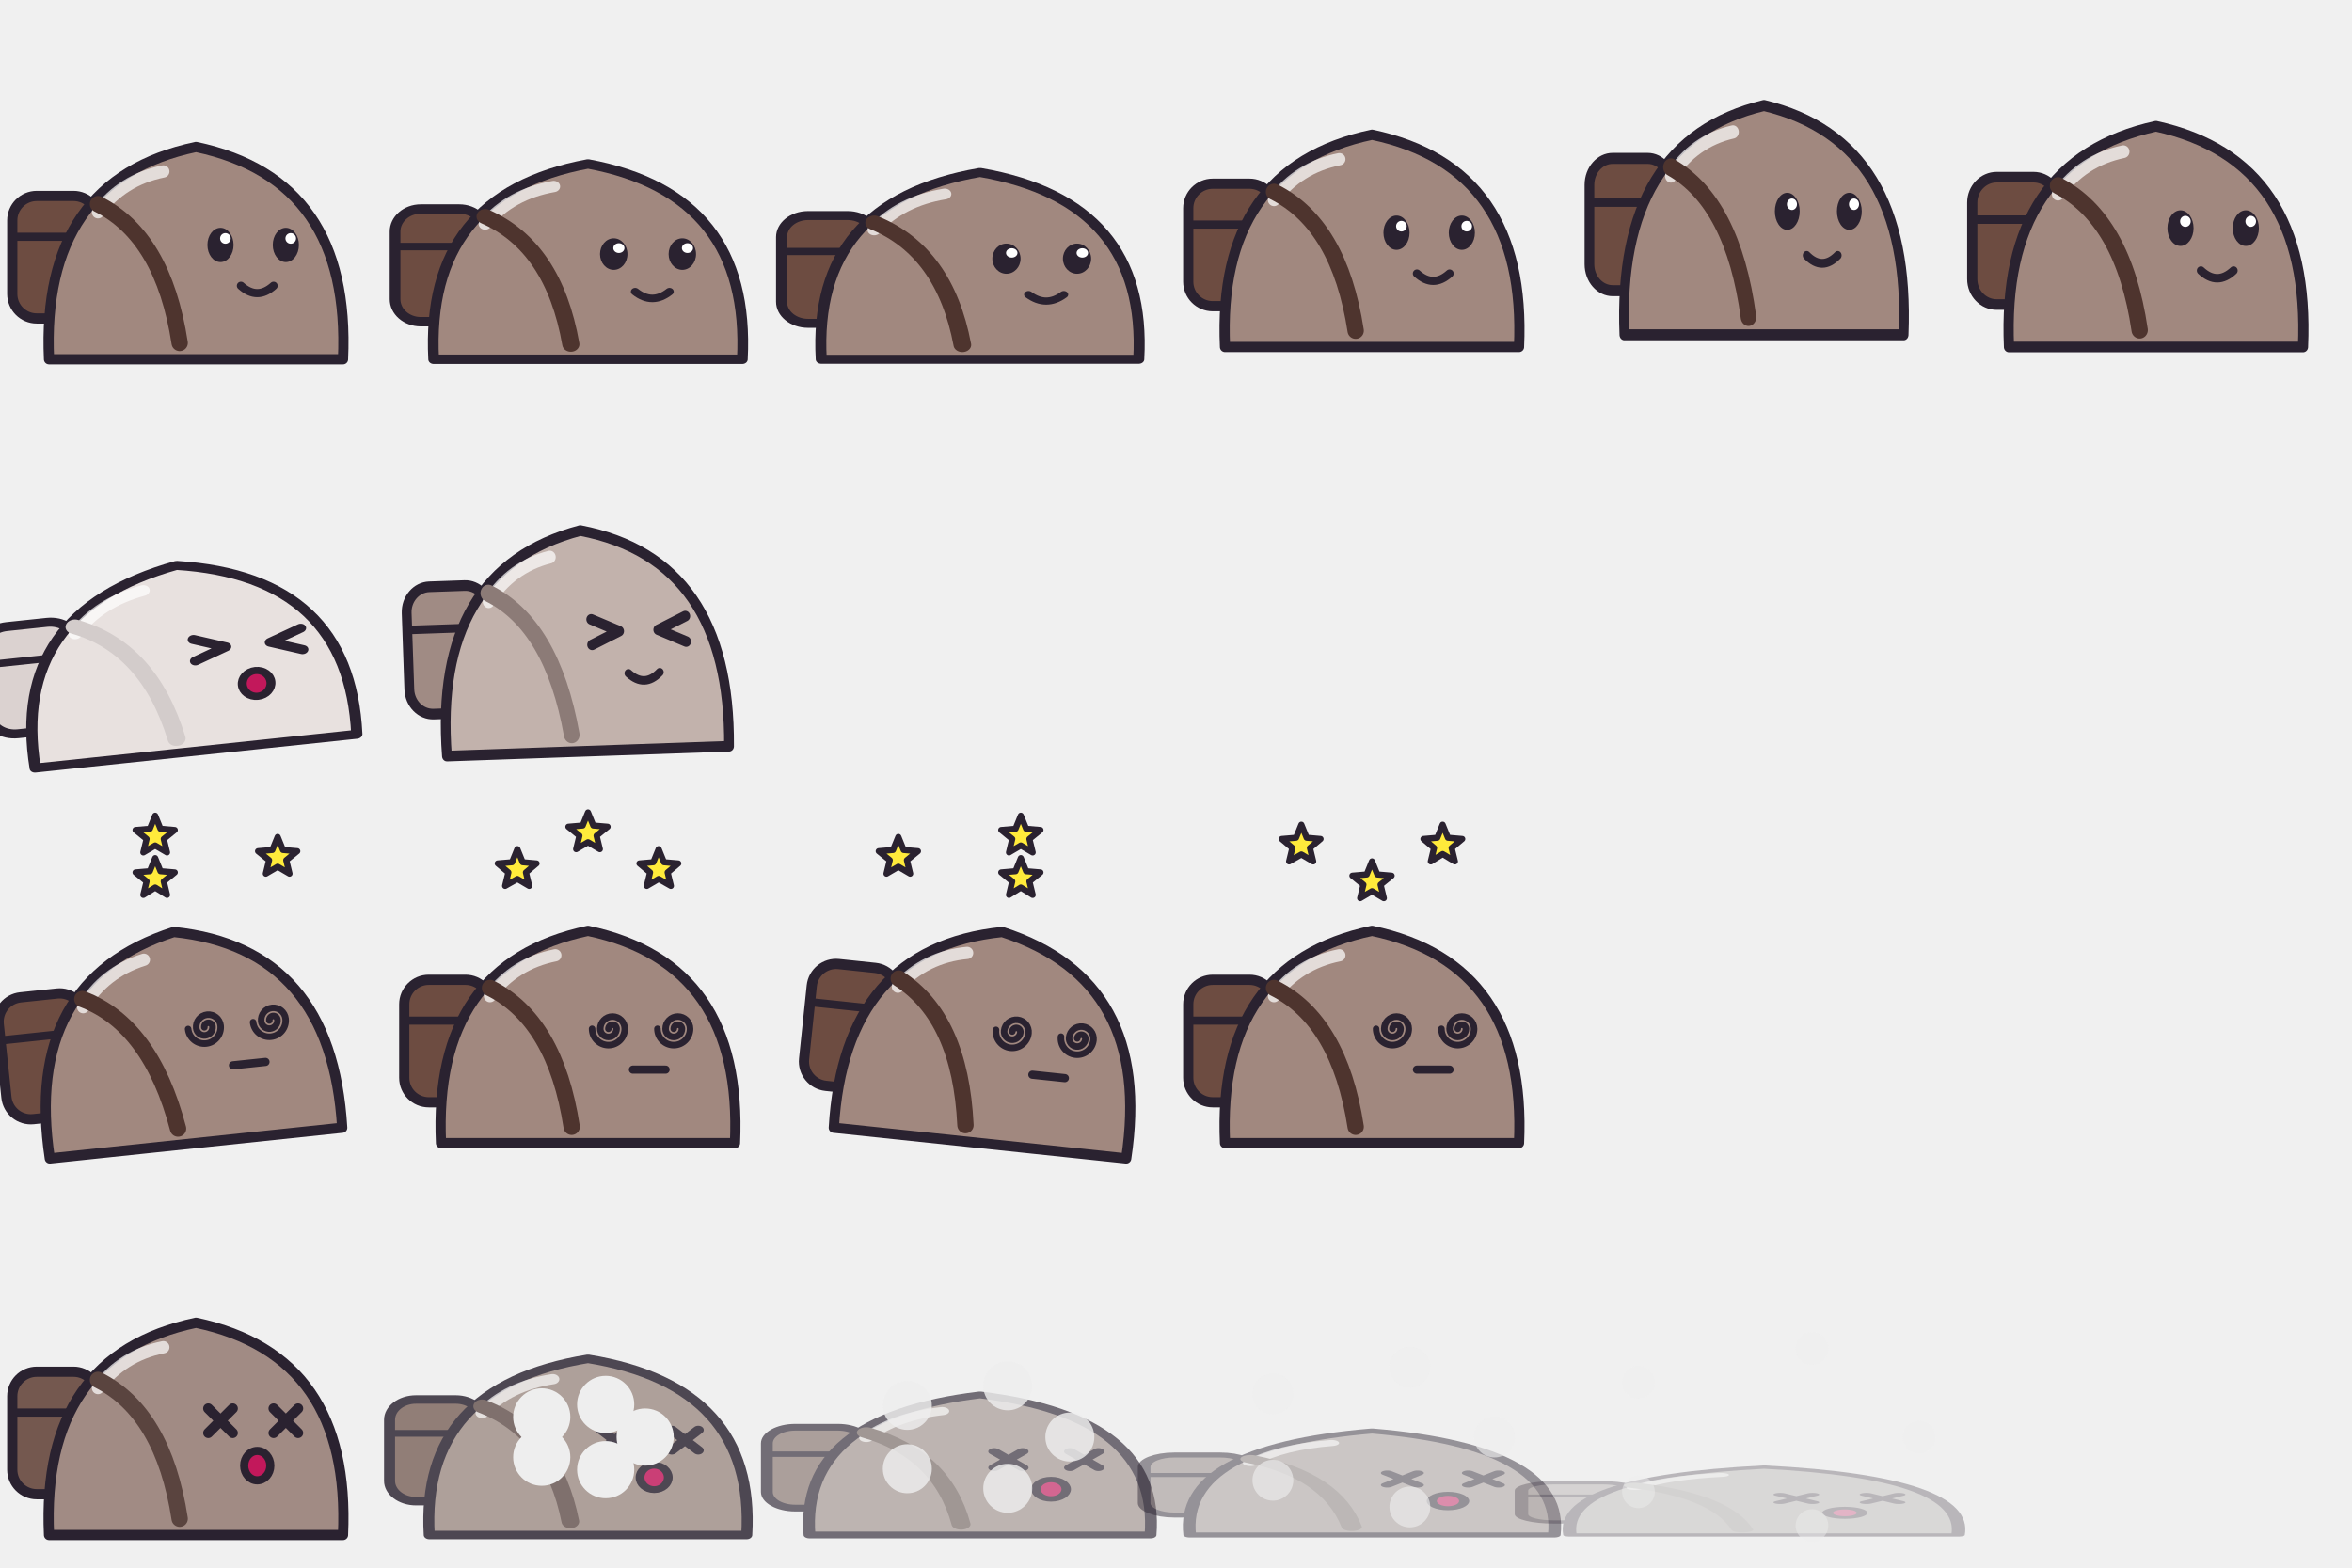
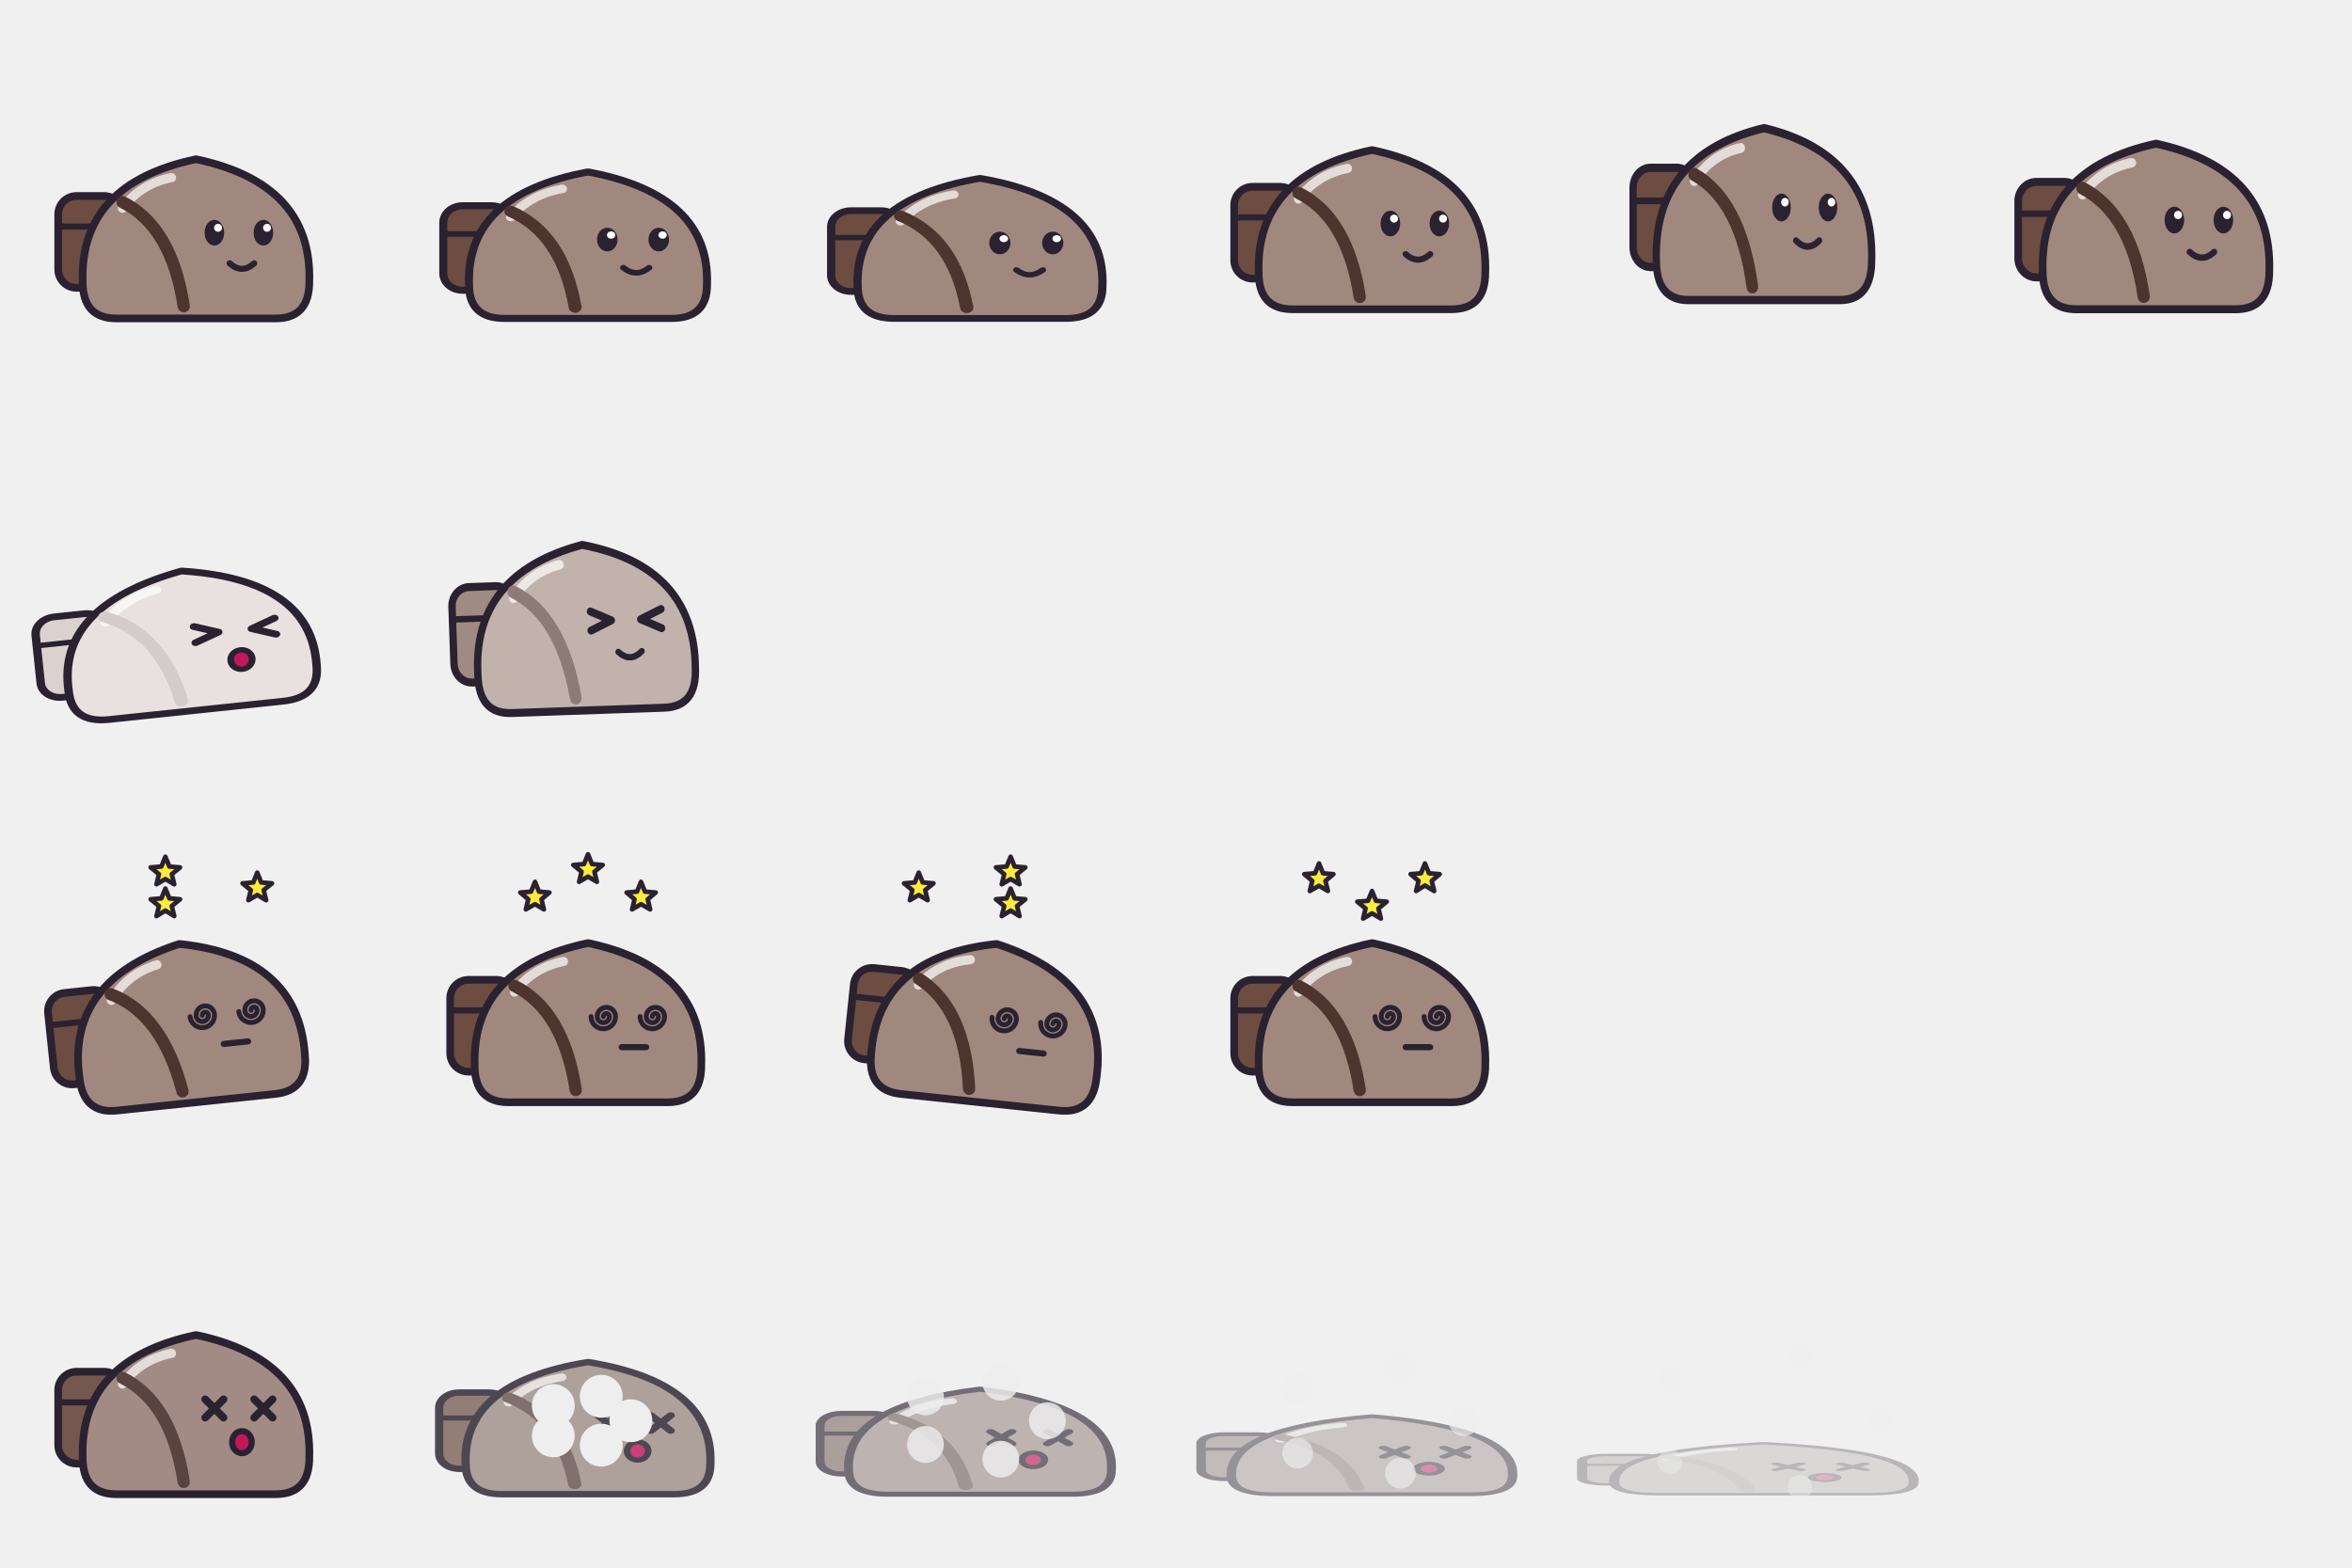
- <svg xmlns="http://www.w3.org/2000/svg" width="576" height="384" viewBox="0 0 576 384">
-   <g transform="translate(0 0)">
+ <svg xmlns="http://www.w3.org/2000/svg" width="768" height="512" viewBox="0 0 768 512">
+   <g transform="translate(16 16)">
    <g transform="translate(48 88) rotate(0) scale(1 1) translate(-48 -88)">
      <rect x="3" y="48" width="21" height="30" rx="6" fill="#6d4c41" stroke="#2a2230" stroke-width="2.5" />
      <path d="M3,58 L24,58" fill="none" stroke="#2a2230" stroke-width="2" stroke-linejoin="round" stroke-linecap="round" />
-       <path d="M12,88 Q10,44 48,36 Q86,44 84,88 Z" fill="#a1887f" stroke="#2a2230" stroke-width="2.5" stroke-linejoin="round" stroke-linecap="round" />
-       <path d="M24,52 Q30,44 40,42" fill="none" stroke="#ffffff" stroke-width="3" stroke-linejoin="round" stroke-linecap="round" opacity="0.7" />
-       <path d="M24,50 Q40,58 44,84" fill="none" stroke="#4e342e" stroke-width="4" stroke-linejoin="round" stroke-linecap="round" />
-       <ellipse cx="54" cy="60" rx="3.2" ry="4.2" fill="#2a2230" stroke="#2a2230" stroke-width="0" />
-       <circle cx="55.2" cy="58.4" r="1.3" fill="#fff" stroke="#2a2230" stroke-width="0" />
-       <ellipse cx="70" cy="60" rx="3.2" ry="4.2" fill="#2a2230" stroke="#2a2230" stroke-width="0" />
-       <circle cx="71.2" cy="58.4" r="1.3" fill="#fff" stroke="#2a2230" stroke-width="0" />
-       <path d="M59,70 Q63,73.6 67,70" fill="none" stroke="#2a2230" stroke-width="2" stroke-linejoin="round" stroke-linecap="round" />
-     </g>
-   </g>
-   <g transform="translate(96 0)">
+       <path d="M22,88 Q11,88 11,76 Q10,44 48,36 Q86,44 85,76 Q85,88 74,88 Z" fill="#a1887f" stroke="#2a2230" stroke-width="2.5" stroke-linejoin="round" stroke-linecap="round" />
+       <path d="M24,52 Q30,44 40,42" fill="none" stroke="#ffffff" stroke-width="3" stroke-linejoin="round" stroke-linecap="round" opacity="0.7" />
+       <path d="M24,50 Q40,58 44,84" fill="none" stroke="#4e342e" stroke-width="4" stroke-linejoin="round" stroke-linecap="round" />
+       <ellipse cx="54" cy="60" rx="3.2" ry="4.2" fill="#2a2230" stroke="#2a2230" stroke-width="0" />
+       <circle cx="55.2" cy="58.4" r="1.3" fill="#fff" stroke="#2a2230" stroke-width="0" />
+       <ellipse cx="70" cy="60" rx="3.2" ry="4.2" fill="#2a2230" stroke="#2a2230" stroke-width="0" />
+       <circle cx="71.2" cy="58.4" r="1.3" fill="#fff" stroke="#2a2230" stroke-width="0" />
+       <path d="M59,70 Q63,73.6 67,70" fill="none" stroke="#2a2230" stroke-width="2" stroke-linejoin="round" stroke-linecap="round" />
+     </g>
+   </g>
+   <g transform="translate(144 16)">
    <g transform="translate(48 88) rotate(0) scale(1.05 0.92) translate(-48 -88)">
      <rect x="3" y="48" width="21" height="30" rx="6" fill="#6d4c41" stroke="#2a2230" stroke-width="2.5" />
      <path d="M3,58 L24,58" fill="none" stroke="#2a2230" stroke-width="2" stroke-linejoin="round" stroke-linecap="round" />
-       <path d="M12,88 Q10,44 48,36 Q86,44 84,88 Z" fill="#a1887f" stroke="#2a2230" stroke-width="2.5" stroke-linejoin="round" stroke-linecap="round" />
-       <path d="M24,52 Q30,44 40,42" fill="none" stroke="#ffffff" stroke-width="3" stroke-linejoin="round" stroke-linecap="round" opacity="0.7" />
-       <path d="M24,50 Q40,58 44,84" fill="none" stroke="#4e342e" stroke-width="4" stroke-linejoin="round" stroke-linecap="round" />
-       <ellipse cx="54" cy="60" rx="3.2" ry="4.2" fill="#2a2230" stroke="#2a2230" stroke-width="0" />
-       <circle cx="55.2" cy="58.4" r="1.3" fill="#fff" stroke="#2a2230" stroke-width="0" />
-       <ellipse cx="70" cy="60" rx="3.2" ry="4.2" fill="#2a2230" stroke="#2a2230" stroke-width="0" />
-       <circle cx="71.2" cy="58.4" r="1.3" fill="#fff" stroke="#2a2230" stroke-width="0" />
-       <path d="M59,70 Q63,73.6 67,70" fill="none" stroke="#2a2230" stroke-width="2" stroke-linejoin="round" stroke-linecap="round" />
-     </g>
-   </g>
-   <g transform="translate(192 0)">
+       <path d="M22,88 Q11,88 11,76 Q10,44 48,36 Q86,44 85,76 Q85,88 74,88 Z" fill="#a1887f" stroke="#2a2230" stroke-width="2.5" stroke-linejoin="round" stroke-linecap="round" />
+       <path d="M24,52 Q30,44 40,42" fill="none" stroke="#ffffff" stroke-width="3" stroke-linejoin="round" stroke-linecap="round" opacity="0.7" />
+       <path d="M24,50 Q40,58 44,84" fill="none" stroke="#4e342e" stroke-width="4" stroke-linejoin="round" stroke-linecap="round" />
+       <ellipse cx="54" cy="60" rx="3.2" ry="4.2" fill="#2a2230" stroke="#2a2230" stroke-width="0" />
+       <circle cx="55.2" cy="58.4" r="1.3" fill="#fff" stroke="#2a2230" stroke-width="0" />
+       <ellipse cx="70" cy="60" rx="3.2" ry="4.2" fill="#2a2230" stroke="#2a2230" stroke-width="0" />
+       <circle cx="71.2" cy="58.4" r="1.3" fill="#fff" stroke="#2a2230" stroke-width="0" />
+       <path d="M59,70 Q63,73.6 67,70" fill="none" stroke="#2a2230" stroke-width="2" stroke-linejoin="round" stroke-linecap="round" />
+     </g>
+   </g>
+   <g transform="translate(272 16)">
    <g transform="translate(48 88) rotate(0) scale(1.08 0.88) translate(-48 -88)">
      <rect x="3" y="48" width="21" height="30" rx="6" fill="#6d4c41" stroke="#2a2230" stroke-width="2.5" />
      <path d="M3,58 L24,58" fill="none" stroke="#2a2230" stroke-width="2" stroke-linejoin="round" stroke-linecap="round" />
-       <path d="M12,88 Q10,44 48,36 Q86,44 84,88 Z" fill="#a1887f" stroke="#2a2230" stroke-width="2.5" stroke-linejoin="round" stroke-linecap="round" />
-       <path d="M24,52 Q30,44 40,42" fill="none" stroke="#ffffff" stroke-width="3" stroke-linejoin="round" stroke-linecap="round" opacity="0.7" />
-       <path d="M24,50 Q40,58 44,84" fill="none" stroke="#4e342e" stroke-width="4" stroke-linejoin="round" stroke-linecap="round" />
-       <ellipse cx="54" cy="60" rx="3.2" ry="4.2" fill="#2a2230" stroke="#2a2230" stroke-width="0" />
-       <circle cx="55.2" cy="58.4" r="1.3" fill="#fff" stroke="#2a2230" stroke-width="0" />
-       <ellipse cx="70" cy="60" rx="3.2" ry="4.2" fill="#2a2230" stroke="#2a2230" stroke-width="0" />
-       <circle cx="71.2" cy="58.4" r="1.3" fill="#fff" stroke="#2a2230" stroke-width="0" />
-       <path d="M59,70 Q63,73.6 67,70" fill="none" stroke="#2a2230" stroke-width="2" stroke-linejoin="round" stroke-linecap="round" />
-     </g>
-   </g>
-   <g transform="translate(288 0)">
+       <path d="M22,88 Q11,88 11,76 Q10,44 48,36 Q86,44 85,76 Q85,88 74,88 Z" fill="#a1887f" stroke="#2a2230" stroke-width="2.5" stroke-linejoin="round" stroke-linecap="round" />
+       <path d="M24,52 Q30,44 40,42" fill="none" stroke="#ffffff" stroke-width="3" stroke-linejoin="round" stroke-linecap="round" opacity="0.7" />
+       <path d="M24,50 Q40,58 44,84" fill="none" stroke="#4e342e" stroke-width="4" stroke-linejoin="round" stroke-linecap="round" />
+       <ellipse cx="54" cy="60" rx="3.2" ry="4.2" fill="#2a2230" stroke="#2a2230" stroke-width="0" />
+       <circle cx="55.2" cy="58.4" r="1.3" fill="#fff" stroke="#2a2230" stroke-width="0" />
+       <ellipse cx="70" cy="60" rx="3.2" ry="4.2" fill="#2a2230" stroke="#2a2230" stroke-width="0" />
+       <circle cx="71.2" cy="58.4" r="1.3" fill="#fff" stroke="#2a2230" stroke-width="0" />
+       <path d="M59,70 Q63,73.6 67,70" fill="none" stroke="#2a2230" stroke-width="2" stroke-linejoin="round" stroke-linecap="round" />
+     </g>
+   </g>
+   <g transform="translate(400 16)">
    <g transform="translate(48 85) rotate(0) scale(1 1) translate(-48 -88)">
      <rect x="3" y="48" width="21" height="30" rx="6" fill="#6d4c41" stroke="#2a2230" stroke-width="2.5" />
      <path d="M3,58 L24,58" fill="none" stroke="#2a2230" stroke-width="2" stroke-linejoin="round" stroke-linecap="round" />
-       <path d="M12,88 Q10,44 48,36 Q86,44 84,88 Z" fill="#a1887f" stroke="#2a2230" stroke-width="2.5" stroke-linejoin="round" stroke-linecap="round" />
-       <path d="M24,52 Q30,44 40,42" fill="none" stroke="#ffffff" stroke-width="3" stroke-linejoin="round" stroke-linecap="round" opacity="0.7" />
-       <path d="M24,50 Q40,58 44,84" fill="none" stroke="#4e342e" stroke-width="4" stroke-linejoin="round" stroke-linecap="round" />
-       <ellipse cx="54" cy="60" rx="3.2" ry="4.2" fill="#2a2230" stroke="#2a2230" stroke-width="0" />
-       <circle cx="55.2" cy="58.4" r="1.3" fill="#fff" stroke="#2a2230" stroke-width="0" />
-       <ellipse cx="70" cy="60" rx="3.2" ry="4.2" fill="#2a2230" stroke="#2a2230" stroke-width="0" />
-       <circle cx="71.2" cy="58.4" r="1.3" fill="#fff" stroke="#2a2230" stroke-width="0" />
-       <path d="M59,70 Q63,73.6 67,70" fill="none" stroke="#2a2230" stroke-width="2" stroke-linejoin="round" stroke-linecap="round" />
-     </g>
-   </g>
-   <g transform="translate(384 0)">
+       <path d="M22,88 Q11,88 11,76 Q10,44 48,36 Q86,44 85,76 Q85,88 74,88 Z" fill="#a1887f" stroke="#2a2230" stroke-width="2.5" stroke-linejoin="round" stroke-linecap="round" />
+       <path d="M24,52 Q30,44 40,42" fill="none" stroke="#ffffff" stroke-width="3" stroke-linejoin="round" stroke-linecap="round" opacity="0.7" />
+       <path d="M24,50 Q40,58 44,84" fill="none" stroke="#4e342e" stroke-width="4" stroke-linejoin="round" stroke-linecap="round" />
+       <ellipse cx="54" cy="60" rx="3.2" ry="4.2" fill="#2a2230" stroke="#2a2230" stroke-width="0" />
+       <circle cx="55.2" cy="58.4" r="1.3" fill="#fff" stroke="#2a2230" stroke-width="0" />
+       <ellipse cx="70" cy="60" rx="3.2" ry="4.2" fill="#2a2230" stroke="#2a2230" stroke-width="0" />
+       <circle cx="71.2" cy="58.4" r="1.3" fill="#fff" stroke="#2a2230" stroke-width="0" />
+       <path d="M59,70 Q63,73.6 67,70" fill="none" stroke="#2a2230" stroke-width="2" stroke-linejoin="round" stroke-linecap="round" />
+     </g>
+   </g>
+   <g transform="translate(528 16)">
    <g transform="translate(48 82) rotate(0) scale(0.95 1.08) translate(-48 -88)">
      <rect x="3" y="48" width="21" height="30" rx="6" fill="#6d4c41" stroke="#2a2230" stroke-width="2.5" />
      <path d="M3,58 L24,58" fill="none" stroke="#2a2230" stroke-width="2" stroke-linejoin="round" stroke-linecap="round" />
-       <path d="M12,88 Q10,44 48,36 Q86,44 84,88 Z" fill="#a1887f" stroke="#2a2230" stroke-width="2.5" stroke-linejoin="round" stroke-linecap="round" />
-       <path d="M24,52 Q30,44 40,42" fill="none" stroke="#ffffff" stroke-width="3" stroke-linejoin="round" stroke-linecap="round" opacity="0.7" />
-       <path d="M24,50 Q40,58 44,84" fill="none" stroke="#4e342e" stroke-width="4" stroke-linejoin="round" stroke-linecap="round" />
-       <ellipse cx="54" cy="60" rx="3.2" ry="4.2" fill="#2a2230" stroke="#2a2230" stroke-width="0" />
-       <circle cx="55.2" cy="58.4" r="1.3" fill="#fff" stroke="#2a2230" stroke-width="0" />
-       <ellipse cx="70" cy="60" rx="3.2" ry="4.2" fill="#2a2230" stroke="#2a2230" stroke-width="0" />
-       <circle cx="71.2" cy="58.4" r="1.3" fill="#fff" stroke="#2a2230" stroke-width="0" />
-       <path d="M59,70 Q63,73.6 67,70" fill="none" stroke="#2a2230" stroke-width="2" stroke-linejoin="round" stroke-linecap="round" />
-     </g>
-   </g>
-   <g transform="translate(480 0)">
+       <path d="M22,88 Q11,88 11,76 Q10,44 48,36 Q86,44 85,76 Q85,88 74,88 Z" fill="#a1887f" stroke="#2a2230" stroke-width="2.5" stroke-linejoin="round" stroke-linecap="round" />
+       <path d="M24,52 Q30,44 40,42" fill="none" stroke="#ffffff" stroke-width="3" stroke-linejoin="round" stroke-linecap="round" opacity="0.7" />
+       <path d="M24,50 Q40,58 44,84" fill="none" stroke="#4e342e" stroke-width="4" stroke-linejoin="round" stroke-linecap="round" />
+       <ellipse cx="54" cy="60" rx="3.2" ry="4.2" fill="#2a2230" stroke="#2a2230" stroke-width="0" />
+       <circle cx="55.2" cy="58.4" r="1.3" fill="#fff" stroke="#2a2230" stroke-width="0" />
+       <ellipse cx="70" cy="60" rx="3.2" ry="4.2" fill="#2a2230" stroke="#2a2230" stroke-width="0" />
+       <circle cx="71.2" cy="58.4" r="1.3" fill="#fff" stroke="#2a2230" stroke-width="0" />
+       <path d="M59,70 Q63,73.6 67,70" fill="none" stroke="#2a2230" stroke-width="2" stroke-linejoin="round" stroke-linecap="round" />
+     </g>
+   </g>
+   <g transform="translate(656 16)">
    <g transform="translate(48 85) rotate(0) scale(1 1.04) translate(-48 -88)">
      <rect x="3" y="48" width="21" height="30" rx="6" fill="#6d4c41" stroke="#2a2230" stroke-width="2.5" />
      <path d="M3,58 L24,58" fill="none" stroke="#2a2230" stroke-width="2" stroke-linejoin="round" stroke-linecap="round" />
-       <path d="M12,88 Q10,44 48,36 Q86,44 84,88 Z" fill="#a1887f" stroke="#2a2230" stroke-width="2.5" stroke-linejoin="round" stroke-linecap="round" />
-       <path d="M24,52 Q30,44 40,42" fill="none" stroke="#ffffff" stroke-width="3" stroke-linejoin="round" stroke-linecap="round" opacity="0.7" />
-       <path d="M24,50 Q40,58 44,84" fill="none" stroke="#4e342e" stroke-width="4" stroke-linejoin="round" stroke-linecap="round" />
-       <ellipse cx="54" cy="60" rx="3.2" ry="4.2" fill="#2a2230" stroke="#2a2230" stroke-width="0" />
-       <circle cx="55.2" cy="58.4" r="1.3" fill="#fff" stroke="#2a2230" stroke-width="0" />
-       <ellipse cx="70" cy="60" rx="3.2" ry="4.2" fill="#2a2230" stroke="#2a2230" stroke-width="0" />
-       <circle cx="71.2" cy="58.4" r="1.3" fill="#fff" stroke="#2a2230" stroke-width="0" />
-       <path d="M59,70 Q63,73.6 67,70" fill="none" stroke="#2a2230" stroke-width="2" stroke-linejoin="round" stroke-linecap="round" />
-     </g>
-   </g>
-   <g transform="translate(0 96)">
+       <path d="M22,88 Q11,88 11,76 Q10,44 48,36 Q86,44 85,76 Q85,88 74,88 Z" fill="#a1887f" stroke="#2a2230" stroke-width="2.5" stroke-linejoin="round" stroke-linecap="round" />
+       <path d="M24,52 Q30,44 40,42" fill="none" stroke="#ffffff" stroke-width="3" stroke-linejoin="round" stroke-linecap="round" opacity="0.7" />
+       <path d="M24,50 Q40,58 44,84" fill="none" stroke="#4e342e" stroke-width="4" stroke-linejoin="round" stroke-linecap="round" />
+       <ellipse cx="54" cy="60" rx="3.2" ry="4.2" fill="#2a2230" stroke="#2a2230" stroke-width="0" />
+       <circle cx="55.2" cy="58.4" r="1.3" fill="#fff" stroke="#2a2230" stroke-width="0" />
+       <ellipse cx="70" cy="60" rx="3.2" ry="4.2" fill="#2a2230" stroke="#2a2230" stroke-width="0" />
+       <circle cx="71.2" cy="58.4" r="1.3" fill="#fff" stroke="#2a2230" stroke-width="0" />
+       <path d="M59,70 Q63,73.6 67,70" fill="none" stroke="#2a2230" stroke-width="2" stroke-linejoin="round" stroke-linecap="round" />
+     </g>
+   </g>
+   <g transform="translate(16 144)">
    <g transform="translate(48 88) rotate(-6) scale(1.1 0.88) translate(-48 -88)">
      <rect x="3" y="48" width="21" height="30" rx="6" fill="#dbd2d0" stroke="#2a2230" stroke-width="2.5" />
      <path d="M3,58 L24,58" fill="none" stroke="#2a2230" stroke-width="2" stroke-linejoin="round" stroke-linecap="round" />
-       <path d="M12,88 Q10,44 48,36 Q86,44 84,88 Z" fill="#e8e1df" stroke="#2a2230" stroke-width="2.5" stroke-linejoin="round" stroke-linecap="round" />
+       <path d="M22,88 Q11,88 11,76 Q10,44 48,36 Q86,44 85,76 Q85,88 74,88 Z" fill="#e8e1df" stroke="#2a2230" stroke-width="2.5" stroke-linejoin="round" stroke-linecap="round" />
      <path d="M24,52 Q30,44 40,42" fill="none" stroke="#ffffff" stroke-width="3" stroke-linejoin="round" stroke-linecap="round" opacity="0.7" />
      <path d="M24,50 Q40,58 44,84" fill="none" stroke="#d3cccb" stroke-width="4" stroke-linejoin="round" stroke-linecap="round" />
      <path d="M50,57 L57,60 L50,63" fill="none" stroke="#2a2230" stroke-width="2.5" stroke-linejoin="round" stroke-linecap="round" />
      <path d="M74,57 L67,60 L74,63" fill="none" stroke="#2a2230" stroke-width="2.5" stroke-linejoin="round" stroke-linecap="round" />
      <ellipse cx="63" cy="71" rx="3.2" ry="3.6" fill="#c2185b" stroke="#2a2230" stroke-width="2" />
    </g>
  </g>
-   <g transform="translate(96 96)">
+   <g transform="translate(144 144)">
    <g transform="translate(48 88) rotate(-2) scale(0.96 1.04) translate(-48 -88)">
      <rect x="3" y="48" width="21" height="30" rx="6" fill="#a08b84" stroke="#2a2230" stroke-width="2.5" />
      <path d="M3,58 L24,58" fill="none" stroke="#2a2230" stroke-width="2" stroke-linejoin="round" stroke-linecap="round" />
-       <path d="M12,88 Q10,44 48,36 Q86,44 84,88 Z" fill="#c2b2ac" stroke="#2a2230" stroke-width="2.5" stroke-linejoin="round" stroke-linecap="round" />
+       <path d="M22,88 Q11,88 11,76 Q10,44 48,36 Q86,44 85,76 Q85,88 74,88 Z" fill="#c2b2ac" stroke="#2a2230" stroke-width="2.5" stroke-linejoin="round" stroke-linecap="round" />
      <path d="M24,52 Q30,44 40,42" fill="none" stroke="#ffffff" stroke-width="3" stroke-linejoin="round" stroke-linecap="round" opacity="0.7" />
      <path d="M24,50 Q40,58 44,84" fill="none" stroke="#8c7b77" stroke-width="4" stroke-linejoin="round" stroke-linecap="round" />
      <path d="M50,57 L57,60 L50,63" fill="none" stroke="#2a2230" stroke-width="2.5" stroke-linejoin="round" stroke-linecap="round" />
      <path d="M74,57 L67,60 L74,63" fill="none" stroke="#2a2230" stroke-width="2.5" stroke-linejoin="round" stroke-linecap="round" />
      <path d="M59,70 Q63,73.6 67,70" fill="none" stroke="#2a2230" stroke-width="2" stroke-linejoin="round" stroke-linecap="round" />
    </g>
  </g>
-   <g transform="translate(0 192)">
+   <g transform="translate(16 272)">
    <g transform="translate(48 88) rotate(-6) scale(1 1) translate(-48 -88)">
      <rect x="3" y="48" width="21" height="30" rx="6" fill="#6d4c41" stroke="#2a2230" stroke-width="2.5" />
      <path d="M3,58 L24,58" fill="none" stroke="#2a2230" stroke-width="2" stroke-linejoin="round" stroke-linecap="round" />
-       <path d="M12,88 Q10,44 48,36 Q86,44 84,88 Z" fill="#a1887f" stroke="#2a2230" stroke-width="2.5" stroke-linejoin="round" stroke-linecap="round" />
+       <path d="M22,88 Q11,88 11,76 Q10,44 48,36 Q86,44 85,76 Q85,88 74,88 Z" fill="#a1887f" stroke="#2a2230" stroke-width="2.5" stroke-linejoin="round" stroke-linecap="round" />
      <path d="M24,52 Q30,44 40,42" fill="none" stroke="#ffffff" stroke-width="3" stroke-linejoin="round" stroke-linecap="round" opacity="0.7" />
      <path d="M24,50 Q40,58 44,84" fill="none" stroke="#4e342e" stroke-width="4" stroke-linejoin="round" stroke-linecap="round" />
      <path d="M54,60 m-1,0 a1,1 0 1,1 2,0 a2,2 0 1,1 -4,0 a3,3 0 1,1 6,0 a4,4 0 1,1 -8,0" fill="none" stroke="#2a2230" stroke-width="1.6" stroke-linejoin="round" stroke-linecap="round" />
      <path d="M70,60 m-1,0 a1,1 0 1,1 2,0 a2,2 0 1,1 -4,0 a3,3 0 1,1 6,0 a4,4 0 1,1 -8,0" fill="none" stroke="#2a2230" stroke-width="1.6" stroke-linejoin="round" stroke-linecap="round" />
      <path d="M59,70 L67,70" fill="none" stroke="#2a2230" stroke-width="2" stroke-linejoin="round" stroke-linecap="round" />
    </g>
    <polygon points="68.0,13.0 69.3,16.2 72.8,16.5 70.1,18.7 70.9,22.0 68.0,20.3 65.1,22.0 65.9,18.7 63.2,16.5 66.7,16.2" fill="#ffeb3b" stroke="#2a2230" stroke-width="1.5" stroke-linejoin="round" />
    <polygon points="38.0,18.2 39.3,21.4 42.8,21.7 40.1,23.9 40.9,27.2 38.0,25.4 35.1,27.2 35.9,23.9 33.2,21.7 36.7,21.4" fill="#ffeb3b" stroke="#2a2230" stroke-width="1.5" stroke-linejoin="round" />
    <polygon points="38.0,7.8 39.3,11.0 42.8,11.3 40.1,13.5 40.9,16.8 38.0,15.1 35.1,16.8 35.9,13.5 33.2,11.3 36.7,11.0" fill="#ffeb3b" stroke="#2a2230" stroke-width="1.5" stroke-linejoin="round" />
  </g>
-   <g transform="translate(96 192)">
+   <g transform="translate(144 272)">
    <g transform="translate(48 88) rotate(0) scale(1 1) translate(-48 -88)">
      <rect x="3" y="48" width="21" height="30" rx="6" fill="#6d4c41" stroke="#2a2230" stroke-width="2.5" />
      <path d="M3,58 L24,58" fill="none" stroke="#2a2230" stroke-width="2" stroke-linejoin="round" stroke-linecap="round" />
-       <path d="M12,88 Q10,44 48,36 Q86,44 84,88 Z" fill="#a1887f" stroke="#2a2230" stroke-width="2.5" stroke-linejoin="round" stroke-linecap="round" />
+       <path d="M22,88 Q11,88 11,76 Q10,44 48,36 Q86,44 85,76 Q85,88 74,88 Z" fill="#a1887f" stroke="#2a2230" stroke-width="2.5" stroke-linejoin="round" stroke-linecap="round" />
      <path d="M24,52 Q30,44 40,42" fill="none" stroke="#ffffff" stroke-width="3" stroke-linejoin="round" stroke-linecap="round" opacity="0.7" />
      <path d="M24,50 Q40,58 44,84" fill="none" stroke="#4e342e" stroke-width="4" stroke-linejoin="round" stroke-linecap="round" />
      <path d="M54,60 m-1,0 a1,1 0 1,1 2,0 a2,2 0 1,1 -4,0 a3,3 0 1,1 6,0 a4,4 0 1,1 -8,0" fill="none" stroke="#2a2230" stroke-width="1.6" stroke-linejoin="round" stroke-linecap="round" />
      <path d="M70,60 m-1,0 a1,1 0 1,1 2,0 a2,2 0 1,1 -4,0 a3,3 0 1,1 6,0 a4,4 0 1,1 -8,0" fill="none" stroke="#2a2230" stroke-width="1.6" stroke-linejoin="round" stroke-linecap="round" />
      <path d="M59,70 L67,70" fill="none" stroke="#2a2230" stroke-width="2" stroke-linejoin="round" stroke-linecap="round" />
    </g>
    <polygon points="65.3,16.0 66.6,19.2 70.1,19.5 67.5,21.7 68.3,25.0 65.3,23.3 62.4,25.0 63.2,21.7 60.6,19.5 64.0,19.2" fill="#ffeb3b" stroke="#2a2230" stroke-width="1.5" stroke-linejoin="round" />
    <polygon points="30.7,16.0 32.0,19.2 35.4,19.5 32.8,21.7 33.6,25.0 30.7,23.3 27.7,25.0 28.5,21.7 25.9,19.5 29.4,19.2" fill="#ffeb3b" stroke="#2a2230" stroke-width="1.5" stroke-linejoin="round" />
    <polygon points="48.0,7.0 49.3,10.2 52.8,10.5 50.1,12.7 50.9,16.0 48.0,14.3 45.1,16.0 45.9,12.7 43.2,10.5 46.7,10.2" fill="#ffeb3b" stroke="#2a2230" stroke-width="1.5" stroke-linejoin="round" />
  </g>
-   <g transform="translate(192 192)">
+   <g transform="translate(272 272)">
    <g transform="translate(48 88) rotate(6) scale(1 1) translate(-48 -88)">
      <rect x="3" y="48" width="21" height="30" rx="6" fill="#6d4c41" stroke="#2a2230" stroke-width="2.5" />
      <path d="M3,58 L24,58" fill="none" stroke="#2a2230" stroke-width="2" stroke-linejoin="round" stroke-linecap="round" />
-       <path d="M12,88 Q10,44 48,36 Q86,44 84,88 Z" fill="#a1887f" stroke="#2a2230" stroke-width="2.5" stroke-linejoin="round" stroke-linecap="round" />
+       <path d="M22,88 Q11,88 11,76 Q10,44 48,36 Q86,44 85,76 Q85,88 74,88 Z" fill="#a1887f" stroke="#2a2230" stroke-width="2.5" stroke-linejoin="round" stroke-linecap="round" />
      <path d="M24,52 Q30,44 40,42" fill="none" stroke="#ffffff" stroke-width="3" stroke-linejoin="round" stroke-linecap="round" opacity="0.7" />
      <path d="M24,50 Q40,58 44,84" fill="none" stroke="#4e342e" stroke-width="4" stroke-linejoin="round" stroke-linecap="round" />
      <path d="M54,60 m-1,0 a1,1 0 1,1 2,0 a2,2 0 1,1 -4,0 a3,3 0 1,1 6,0 a4,4 0 1,1 -8,0" fill="none" stroke="#2a2230" stroke-width="1.6" stroke-linejoin="round" stroke-linecap="round" />
      <path d="M70,60 m-1,0 a1,1 0 1,1 2,0 a2,2 0 1,1 -4,0 a3,3 0 1,1 6,0 a4,4 0 1,1 -8,0" fill="none" stroke="#2a2230" stroke-width="1.6" stroke-linejoin="round" stroke-linecap="round" />
      <path d="M59,70 L67,70" fill="none" stroke="#2a2230" stroke-width="2" stroke-linejoin="round" stroke-linecap="round" />
    </g>
    <polygon points="58.0,18.2 59.3,21.4 62.8,21.7 60.1,23.9 60.9,27.2 58.0,25.4 55.1,27.2 55.9,23.9 53.2,21.7 56.7,21.4" fill="#ffeb3b" stroke="#2a2230" stroke-width="1.5" stroke-linejoin="round" />
    <polygon points="28.0,13.0 29.3,16.2 32.8,16.5 30.1,18.7 30.9,22.0 28.0,20.3 25.1,22.0 25.9,18.7 23.2,16.5 26.7,16.2" fill="#ffeb3b" stroke="#2a2230" stroke-width="1.5" stroke-linejoin="round" />
    <polygon points="58.0,7.8 59.3,11.0 62.8,11.3 60.1,13.5 60.9,16.8 58.0,15.1 55.1,16.8 55.9,13.5 53.2,11.3 56.7,11.0" fill="#ffeb3b" stroke="#2a2230" stroke-width="1.5" stroke-linejoin="round" />
  </g>
-   <g transform="translate(288 192)">
+   <g transform="translate(400 272)">
    <g transform="translate(48 88) rotate(0) scale(1 1) translate(-48 -88)">
      <rect x="3" y="48" width="21" height="30" rx="6" fill="#6d4c41" stroke="#2a2230" stroke-width="2.5" />
      <path d="M3,58 L24,58" fill="none" stroke="#2a2230" stroke-width="2" stroke-linejoin="round" stroke-linecap="round" />
-       <path d="M12,88 Q10,44 48,36 Q86,44 84,88 Z" fill="#a1887f" stroke="#2a2230" stroke-width="2.5" stroke-linejoin="round" stroke-linecap="round" />
+       <path d="M22,88 Q11,88 11,76 Q10,44 48,36 Q86,44 85,76 Q85,88 74,88 Z" fill="#a1887f" stroke="#2a2230" stroke-width="2.5" stroke-linejoin="round" stroke-linecap="round" />
      <path d="M24,52 Q30,44 40,42" fill="none" stroke="#ffffff" stroke-width="3" stroke-linejoin="round" stroke-linecap="round" opacity="0.7" />
      <path d="M24,50 Q40,58 44,84" fill="none" stroke="#4e342e" stroke-width="4" stroke-linejoin="round" stroke-linecap="round" />
      <path d="M54,60 m-1,0 a1,1 0 1,1 2,0 a2,2 0 1,1 -4,0 a3,3 0 1,1 6,0 a4,4 0 1,1 -8,0" fill="none" stroke="#2a2230" stroke-width="1.6" stroke-linejoin="round" stroke-linecap="round" />
      <path d="M70,60 m-1,0 a1,1 0 1,1 2,0 a2,2 0 1,1 -4,0 a3,3 0 1,1 6,0 a4,4 0 1,1 -8,0" fill="none" stroke="#2a2230" stroke-width="1.6" stroke-linejoin="round" stroke-linecap="round" />
      <path d="M59,70 L67,70" fill="none" stroke="#2a2230" stroke-width="2" stroke-linejoin="round" stroke-linecap="round" />
    </g>
    <polygon points="48.0,19.0 49.3,22.2 52.8,22.5 50.1,24.7 50.9,28.0 48.0,26.3 45.1,28.0 45.9,24.7 43.2,22.5 46.7,22.2" fill="#ffeb3b" stroke="#2a2230" stroke-width="1.5" stroke-linejoin="round" />
    <polygon points="30.7,10.0 32.0,13.2 35.4,13.5 32.8,15.7 33.6,19.0 30.7,17.3 27.7,19.0 28.5,15.7 25.9,13.5 29.4,13.2" fill="#ffeb3b" stroke="#2a2230" stroke-width="1.5" stroke-linejoin="round" />
    <polygon points="65.3,10.0 66.6,13.2 70.1,13.5 67.5,15.7 68.3,19.0 65.3,17.2 62.4,19.0 63.2,15.7 60.6,13.5 64.0,13.2" fill="#ffeb3b" stroke="#2a2230" stroke-width="1.5" stroke-linejoin="round" />
  </g>
-   <g transform="translate(0 288)">
+   <g transform="translate(16 400)">
    <g transform="translate(48 88) rotate(0) scale(1 1) translate(-48 -88)" opacity="1">
      <rect x="3" y="48" width="21" height="30" rx="6" fill="#74584f" stroke="#2a2230" stroke-width="2.5" />
      <path d="M3,58 L24,58" fill="none" stroke="#2a2230" stroke-width="2" stroke-linejoin="round" stroke-linecap="round" />
-       <path d="M12,88 Q10,44 48,36 Q86,44 84,88 Z" fill="#a18b84" stroke="#2a2230" stroke-width="2.5" stroke-linejoin="round" stroke-linecap="round" />
+       <path d="M22,88 Q11,88 11,76 Q10,44 48,36 Q86,44 85,76 Q85,88 74,88 Z" fill="#a18b84" stroke="#2a2230" stroke-width="2.5" stroke-linejoin="round" stroke-linecap="round" />
      <path d="M24,52 Q30,44 40,42" fill="none" stroke="#ffffff" stroke-width="3" stroke-linejoin="round" stroke-linecap="round" opacity="0.7" />
      <path d="M24,50 Q40,58 44,84" fill="none" stroke="#5a443f" stroke-width="4" stroke-linejoin="round" stroke-linecap="round" />
      <path d="M51,57 L57,63 M57,57 L51,63" fill="none" stroke="#2a2230" stroke-width="2.5" stroke-linejoin="round" stroke-linecap="round" />
      <path d="M67,57 L73,63 M73,57 L67,63" fill="none" stroke="#2a2230" stroke-width="2.5" stroke-linejoin="round" stroke-linecap="round" />
      <ellipse cx="63" cy="71" rx="3.2" ry="3.6" fill="#c2185b" stroke="#2a2230" stroke-width="2" />
    </g>
  </g>
-   <g transform="translate(96 288)">
+   <g transform="translate(144 400)">
    <g transform="translate(48 88) rotate(0) scale(1.08 0.83) translate(-48 -88)" opacity="0.82">
      <rect x="3" y="48" width="21" height="30" rx="6" fill="#7c655d" stroke="#2a2230" stroke-width="2.5" />
      <path d="M3,58 L24,58" fill="none" stroke="#2a2230" stroke-width="2" stroke-linejoin="round" stroke-linecap="round" />
-       <path d="M12,88 Q10,44 48,36 Q86,44 84,88 Z" fill="#a08f88" stroke="#2a2230" stroke-width="2.5" stroke-linejoin="round" stroke-linecap="round" />
+       <path d="M22,88 Q11,88 11,76 Q10,44 48,36 Q86,44 85,76 Q85,88 74,88 Z" fill="#a08f88" stroke="#2a2230" stroke-width="2.5" stroke-linejoin="round" stroke-linecap="round" />
      <path d="M24,52 Q30,44 40,42" fill="none" stroke="#ffffff" stroke-width="3" stroke-linejoin="round" stroke-linecap="round" opacity="0.7" />
      <path d="M24,50 Q40,58 44,84" fill="none" stroke="#665450" stroke-width="4" stroke-linejoin="round" stroke-linecap="round" />
      <path d="M51,57 L57,63 M57,57 L51,63" fill="none" stroke="#2a2230" stroke-width="2.5" stroke-linejoin="round" stroke-linecap="round" />
      <path d="M67,57 L73,63 M73,57 L67,63" fill="none" stroke="#2a2230" stroke-width="2.5" stroke-linejoin="round" stroke-linecap="round" />
      <ellipse cx="63" cy="71" rx="3.2" ry="3.6" fill="#c2185b" stroke="#2a2230" stroke-width="2" />
    </g>
    <circle cx="62" cy="64" r="7" fill="#eeeeee" stroke="#2a2230" stroke-width="0" opacity="1" />
    <circle cx="52.326" cy="71.989" r="7" fill="#eeeeee" stroke="#2a2230" stroke-width="0" opacity="1" />
    <circle cx="36.674" cy="68.937" r="7" fill="#eeeeee" stroke="#2a2230" stroke-width="0" opacity="1" />
    <circle cx="36.674" cy="59.063" r="7" fill="#eeeeee" stroke="#2a2230" stroke-width="0" opacity="1" />
    <circle cx="52.326" cy="56.011" r="7" fill="#eeeeee" stroke="#2a2230" stroke-width="0" opacity="1" />
  </g>
-   <g transform="translate(192 288)">
+   <g transform="translate(272 400)">
    <g transform="translate(48 88) rotate(0) scale(1.16 0.66) translate(-48 -88)" opacity="0.64">
      <rect x="3" y="48" width="21" height="30" rx="6" fill="#83716b" stroke="#2a2230" stroke-width="2.5" />
      <path d="M3,58 L24,58" fill="none" stroke="#2a2230" stroke-width="2" stroke-linejoin="round" stroke-linecap="round" />
-       <path d="M12,88 Q10,44 48,36 Q86,44 84,88 Z" fill="#a0928d" stroke="#2a2230" stroke-width="2.5" stroke-linejoin="round" stroke-linecap="round" />
+       <path d="M22,88 Q11,88 11,76 Q10,44 48,36 Q86,44 85,76 Q85,88 74,88 Z" fill="#a0928d" stroke="#2a2230" stroke-width="2.5" stroke-linejoin="round" stroke-linecap="round" />
      <path d="M24,52 Q30,44 40,42" fill="none" stroke="#ffffff" stroke-width="3" stroke-linejoin="round" stroke-linecap="round" opacity="0.7" />
      <path d="M24,50 Q40,58 44,84" fill="none" stroke="#726460" stroke-width="4" stroke-linejoin="round" stroke-linecap="round" />
      <path d="M51,57 L57,63 M57,57 L51,63" fill="none" stroke="#2a2230" stroke-width="2.5" stroke-linejoin="round" stroke-linecap="round" />
      <path d="M67,57 L73,63 M73,57 L67,63" fill="none" stroke="#2a2230" stroke-width="2.5" stroke-linejoin="round" stroke-linecap="round" />
      <ellipse cx="63" cy="71" rx="3.2" ry="3.6" fill="#c2185b" stroke="#2a2230" stroke-width="2" />
    </g>
    <circle cx="70" cy="64" r="6" fill="#eeeeee" stroke="#2a2230" stroke-width="0" opacity="0.82" />
    <circle cx="54.798" cy="76.554" r="6" fill="#eeeeee" stroke="#2a2230" stroke-width="0" opacity="0.82" />
    <circle cx="30.202" cy="71.759" r="6" fill="#eeeeee" stroke="#2a2230" stroke-width="0" opacity="0.82" />
    <circle cx="30.202" cy="56.241" r="6" fill="#eeeeee" stroke="#2a2230" stroke-width="0" opacity="0.82" />
    <circle cx="54.798" cy="51.446" r="6" fill="#eeeeee" stroke="#2a2230" stroke-width="0" opacity="0.82" />
  </g>
-   <g transform="translate(288 288)">
+   <g transform="translate(400 400)">
    <g transform="translate(48 88) rotate(0) scale(1.24 0.49) translate(-48 -88)" opacity="0.46">
      <rect x="3" y="48" width="21" height="30" rx="6" fill="#8a7d79" stroke="#2a2230" stroke-width="2.5" />
      <path d="M3,58 L24,58" fill="none" stroke="#2a2230" stroke-width="2" stroke-linejoin="round" stroke-linecap="round" />
-       <path d="M12,88 Q10,44 48,36 Q86,44 84,88 Z" fill="#9f9592" stroke="#2a2230" stroke-width="2.5" stroke-linejoin="round" stroke-linecap="round" />
+       <path d="M22,88 Q11,88 11,76 Q10,44 48,36 Q86,44 85,76 Q85,88 74,88 Z" fill="#9f9592" stroke="#2a2230" stroke-width="2.5" stroke-linejoin="round" stroke-linecap="round" />
      <path d="M24,52 Q30,44 40,42" fill="none" stroke="#ffffff" stroke-width="3" stroke-linejoin="round" stroke-linecap="round" opacity="0.7" />
      <path d="M24,50 Q40,58 44,84" fill="none" stroke="#7e7471" stroke-width="4" stroke-linejoin="round" stroke-linecap="round" />
      <path d="M51,57 L57,63 M57,57 L51,63" fill="none" stroke="#2a2230" stroke-width="2.5" stroke-linejoin="round" stroke-linecap="round" />
      <path d="M67,57 L73,63 M73,57 L67,63" fill="none" stroke="#2a2230" stroke-width="2.5" stroke-linejoin="round" stroke-linecap="round" />
      <ellipse cx="63" cy="71" rx="3.2" ry="3.6" fill="#c2185b" stroke="#2a2230" stroke-width="2" />
    </g>
    <circle cx="78" cy="64" r="5" fill="#eeeeee" stroke="#2a2230" stroke-width="0" opacity="0.64" />
    <circle cx="57.271" cy="81.119" r="5" fill="#eeeeee" stroke="#2a2230" stroke-width="0" opacity="0.64" />
    <circle cx="23.729" cy="74.58" r="5" fill="#eeeeee" stroke="#2a2230" stroke-width="0" opacity="0.64" />
    <circle cx="23.729" cy="53.42" r="5" fill="#eeeeee" stroke="#2a2230" stroke-width="0" opacity="0.64" />
    <circle cx="57.271" cy="46.881" r="5" fill="#eeeeee" stroke="#2a2230" stroke-width="0" opacity="0.64" />
  </g>
-   <g transform="translate(384 288)">
+   <g transform="translate(528 400)">
    <g transform="translate(48 88) rotate(0) scale(1.32 0.32) translate(-48 -88)" opacity="0.28">
      <rect x="3" y="48" width="21" height="30" rx="6" fill="#928a87" stroke="#2a2230" stroke-width="2.5" />
      <path d="M3,58 L24,58" fill="none" stroke="#2a2230" stroke-width="2" stroke-linejoin="round" stroke-linecap="round" />
-       <path d="M12,88 Q10,44 48,36 Q86,44 84,88 Z" fill="#9f9996" stroke="#2a2230" stroke-width="2.5" stroke-linejoin="round" stroke-linecap="round" />
+       <path d="M22,88 Q11,88 11,76 Q10,44 48,36 Q86,44 85,76 Q85,88 74,88 Z" fill="#9f9996" stroke="#2a2230" stroke-width="2.5" stroke-linejoin="round" stroke-linecap="round" />
      <path d="M24,52 Q30,44 40,42" fill="none" stroke="#ffffff" stroke-width="3" stroke-linejoin="round" stroke-linecap="round" opacity="0.7" />
      <path d="M24,50 Q40,58 44,84" fill="none" stroke="#8a8482" stroke-width="4" stroke-linejoin="round" stroke-linecap="round" />
      <path d="M51,57 L57,63 M57,57 L51,63" fill="none" stroke="#2a2230" stroke-width="2.5" stroke-linejoin="round" stroke-linecap="round" />
      <path d="M67,57 L73,63 M73,57 L67,63" fill="none" stroke="#2a2230" stroke-width="2.5" stroke-linejoin="round" stroke-linecap="round" />
      <ellipse cx="63" cy="71" rx="3.2" ry="3.6" fill="#c2185b" stroke="#2a2230" stroke-width="2" />
    </g>
    <circle cx="86" cy="64" r="4" fill="#eeeeee" stroke="#2a2230" stroke-width="0" opacity="0.46" />
    <circle cx="59.743" cy="85.684" r="4" fill="#eeeeee" stroke="#2a2230" stroke-width="0" opacity="0.46" />
    <circle cx="17.257" cy="77.402" r="4" fill="#eeeeee" stroke="#2a2230" stroke-width="0" opacity="0.46" />
    <circle cx="17.257" cy="50.598" r="4" fill="#eeeeee" stroke="#2a2230" stroke-width="0" opacity="0.46" />
    <circle cx="59.743" cy="42.316" r="4" fill="#eeeeee" stroke="#2a2230" stroke-width="0" opacity="0.46" />
  </g>
</svg>
